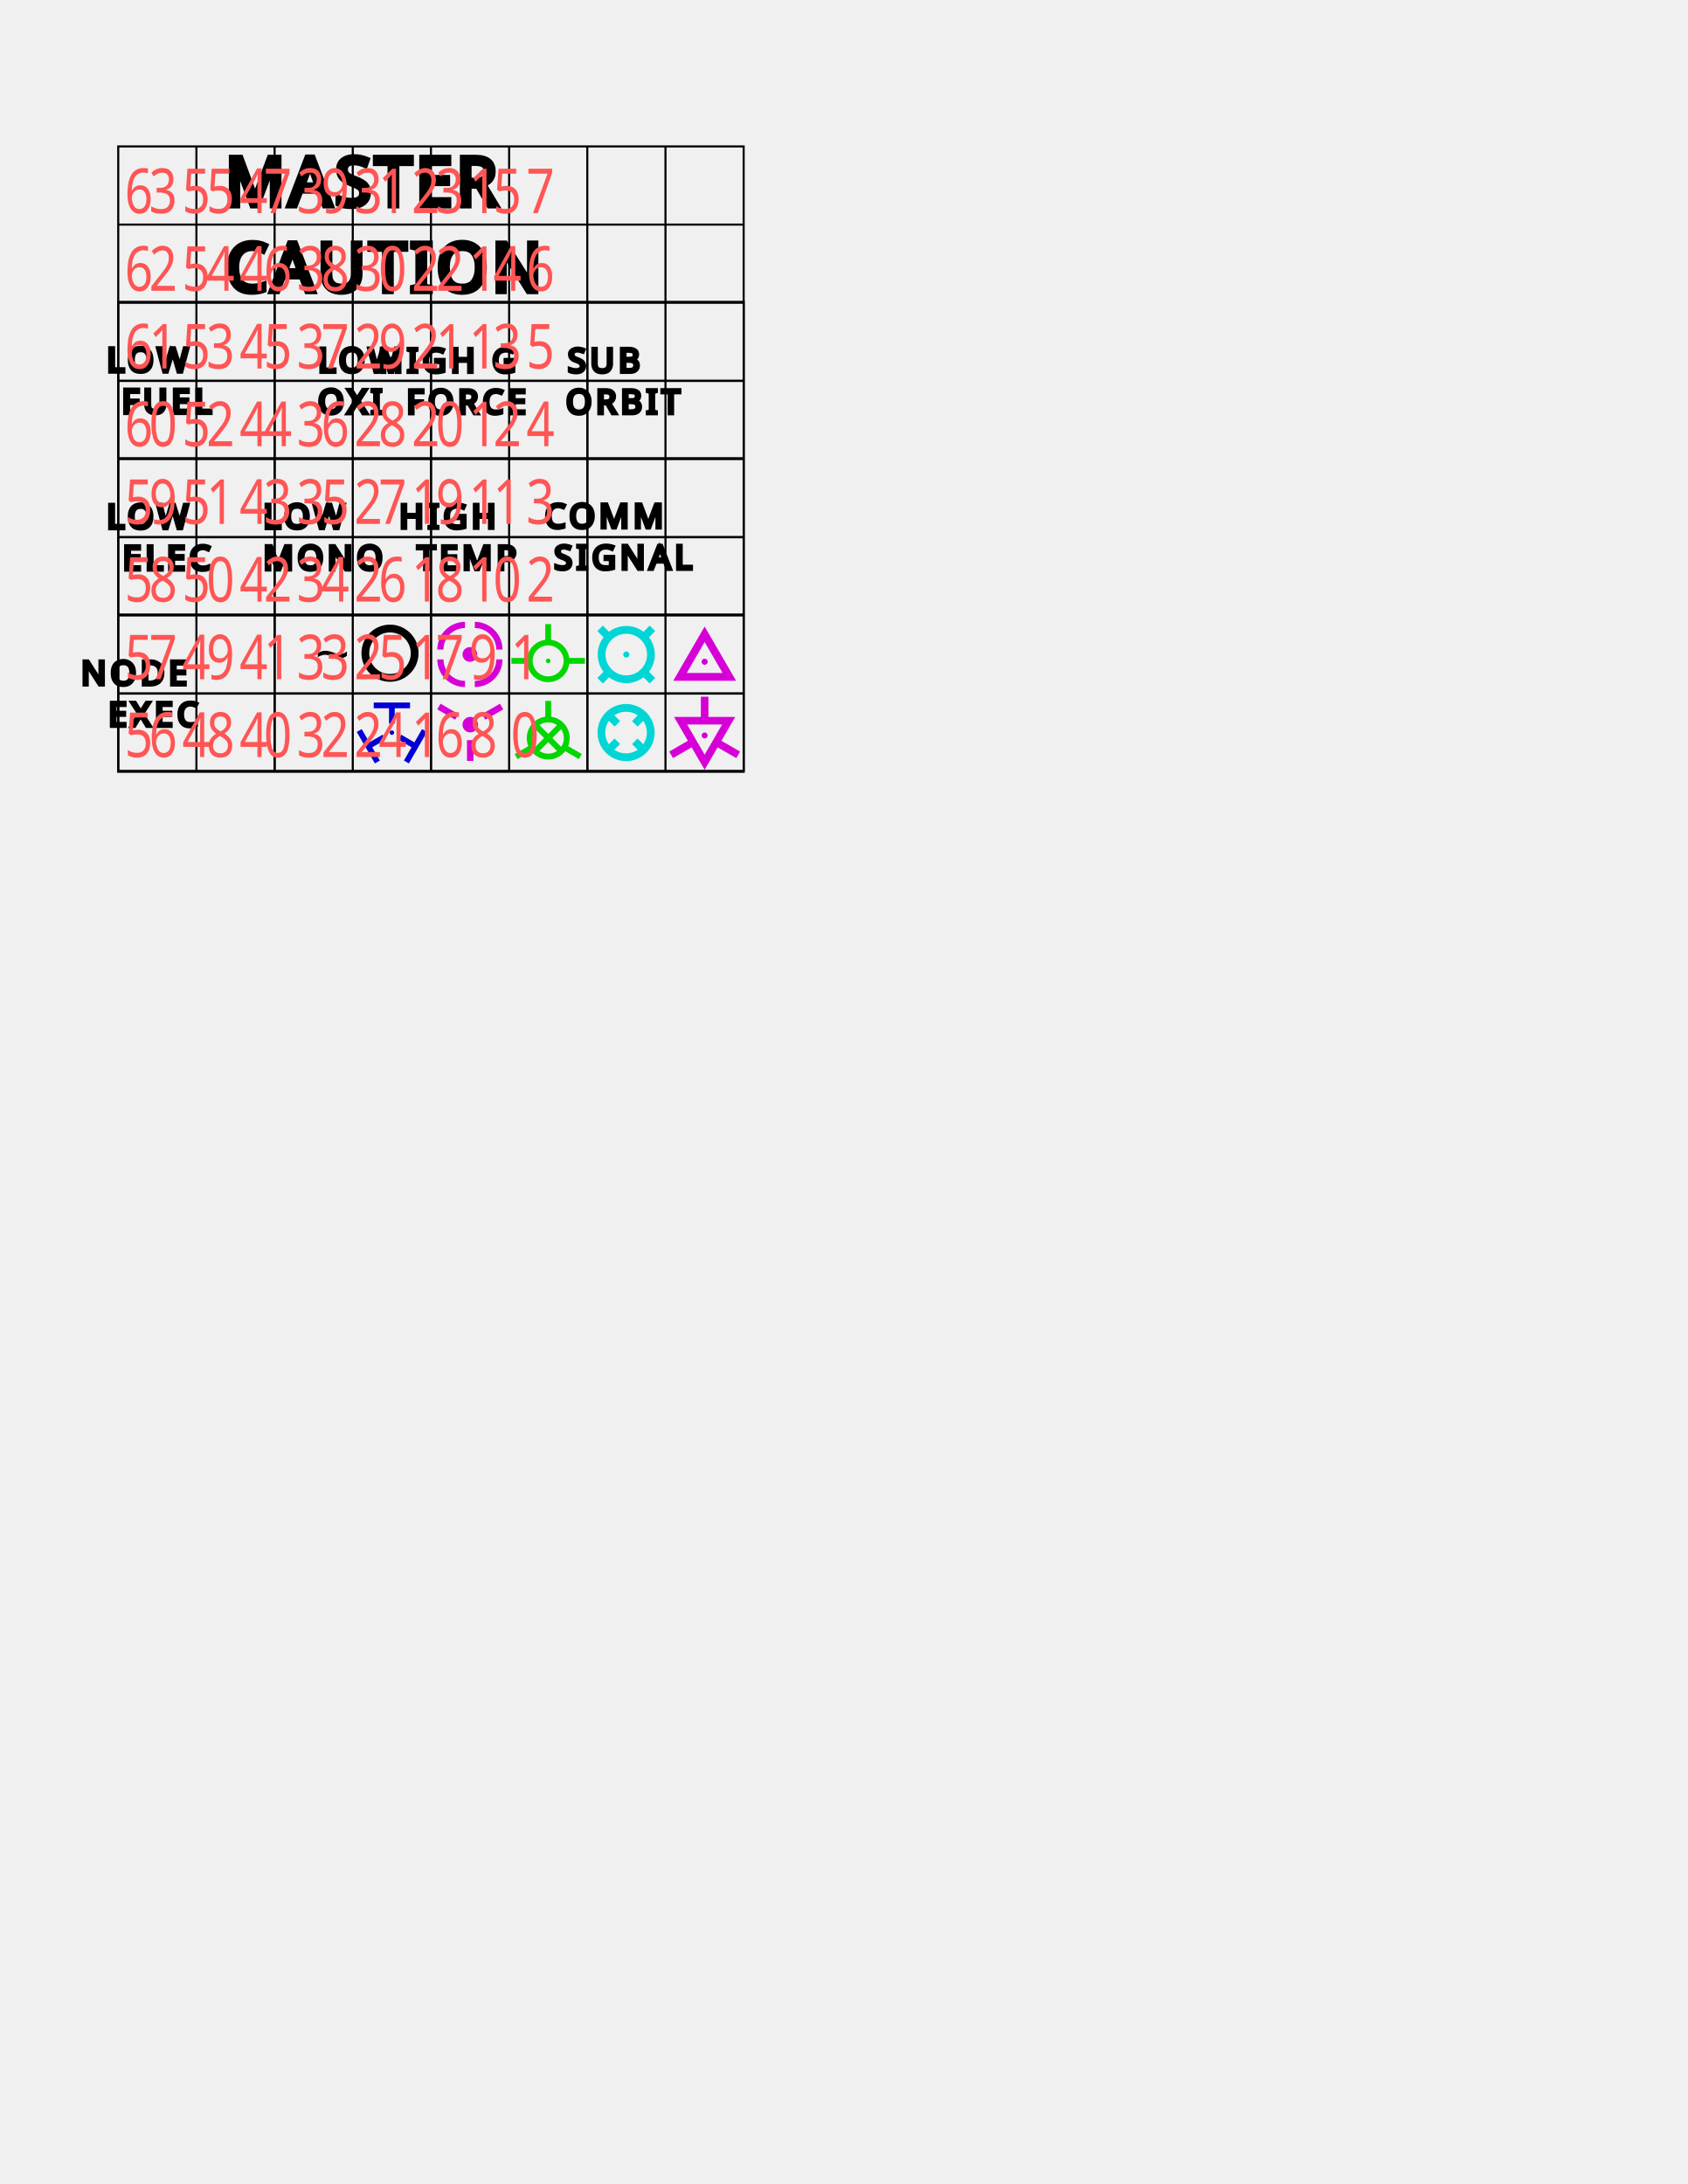
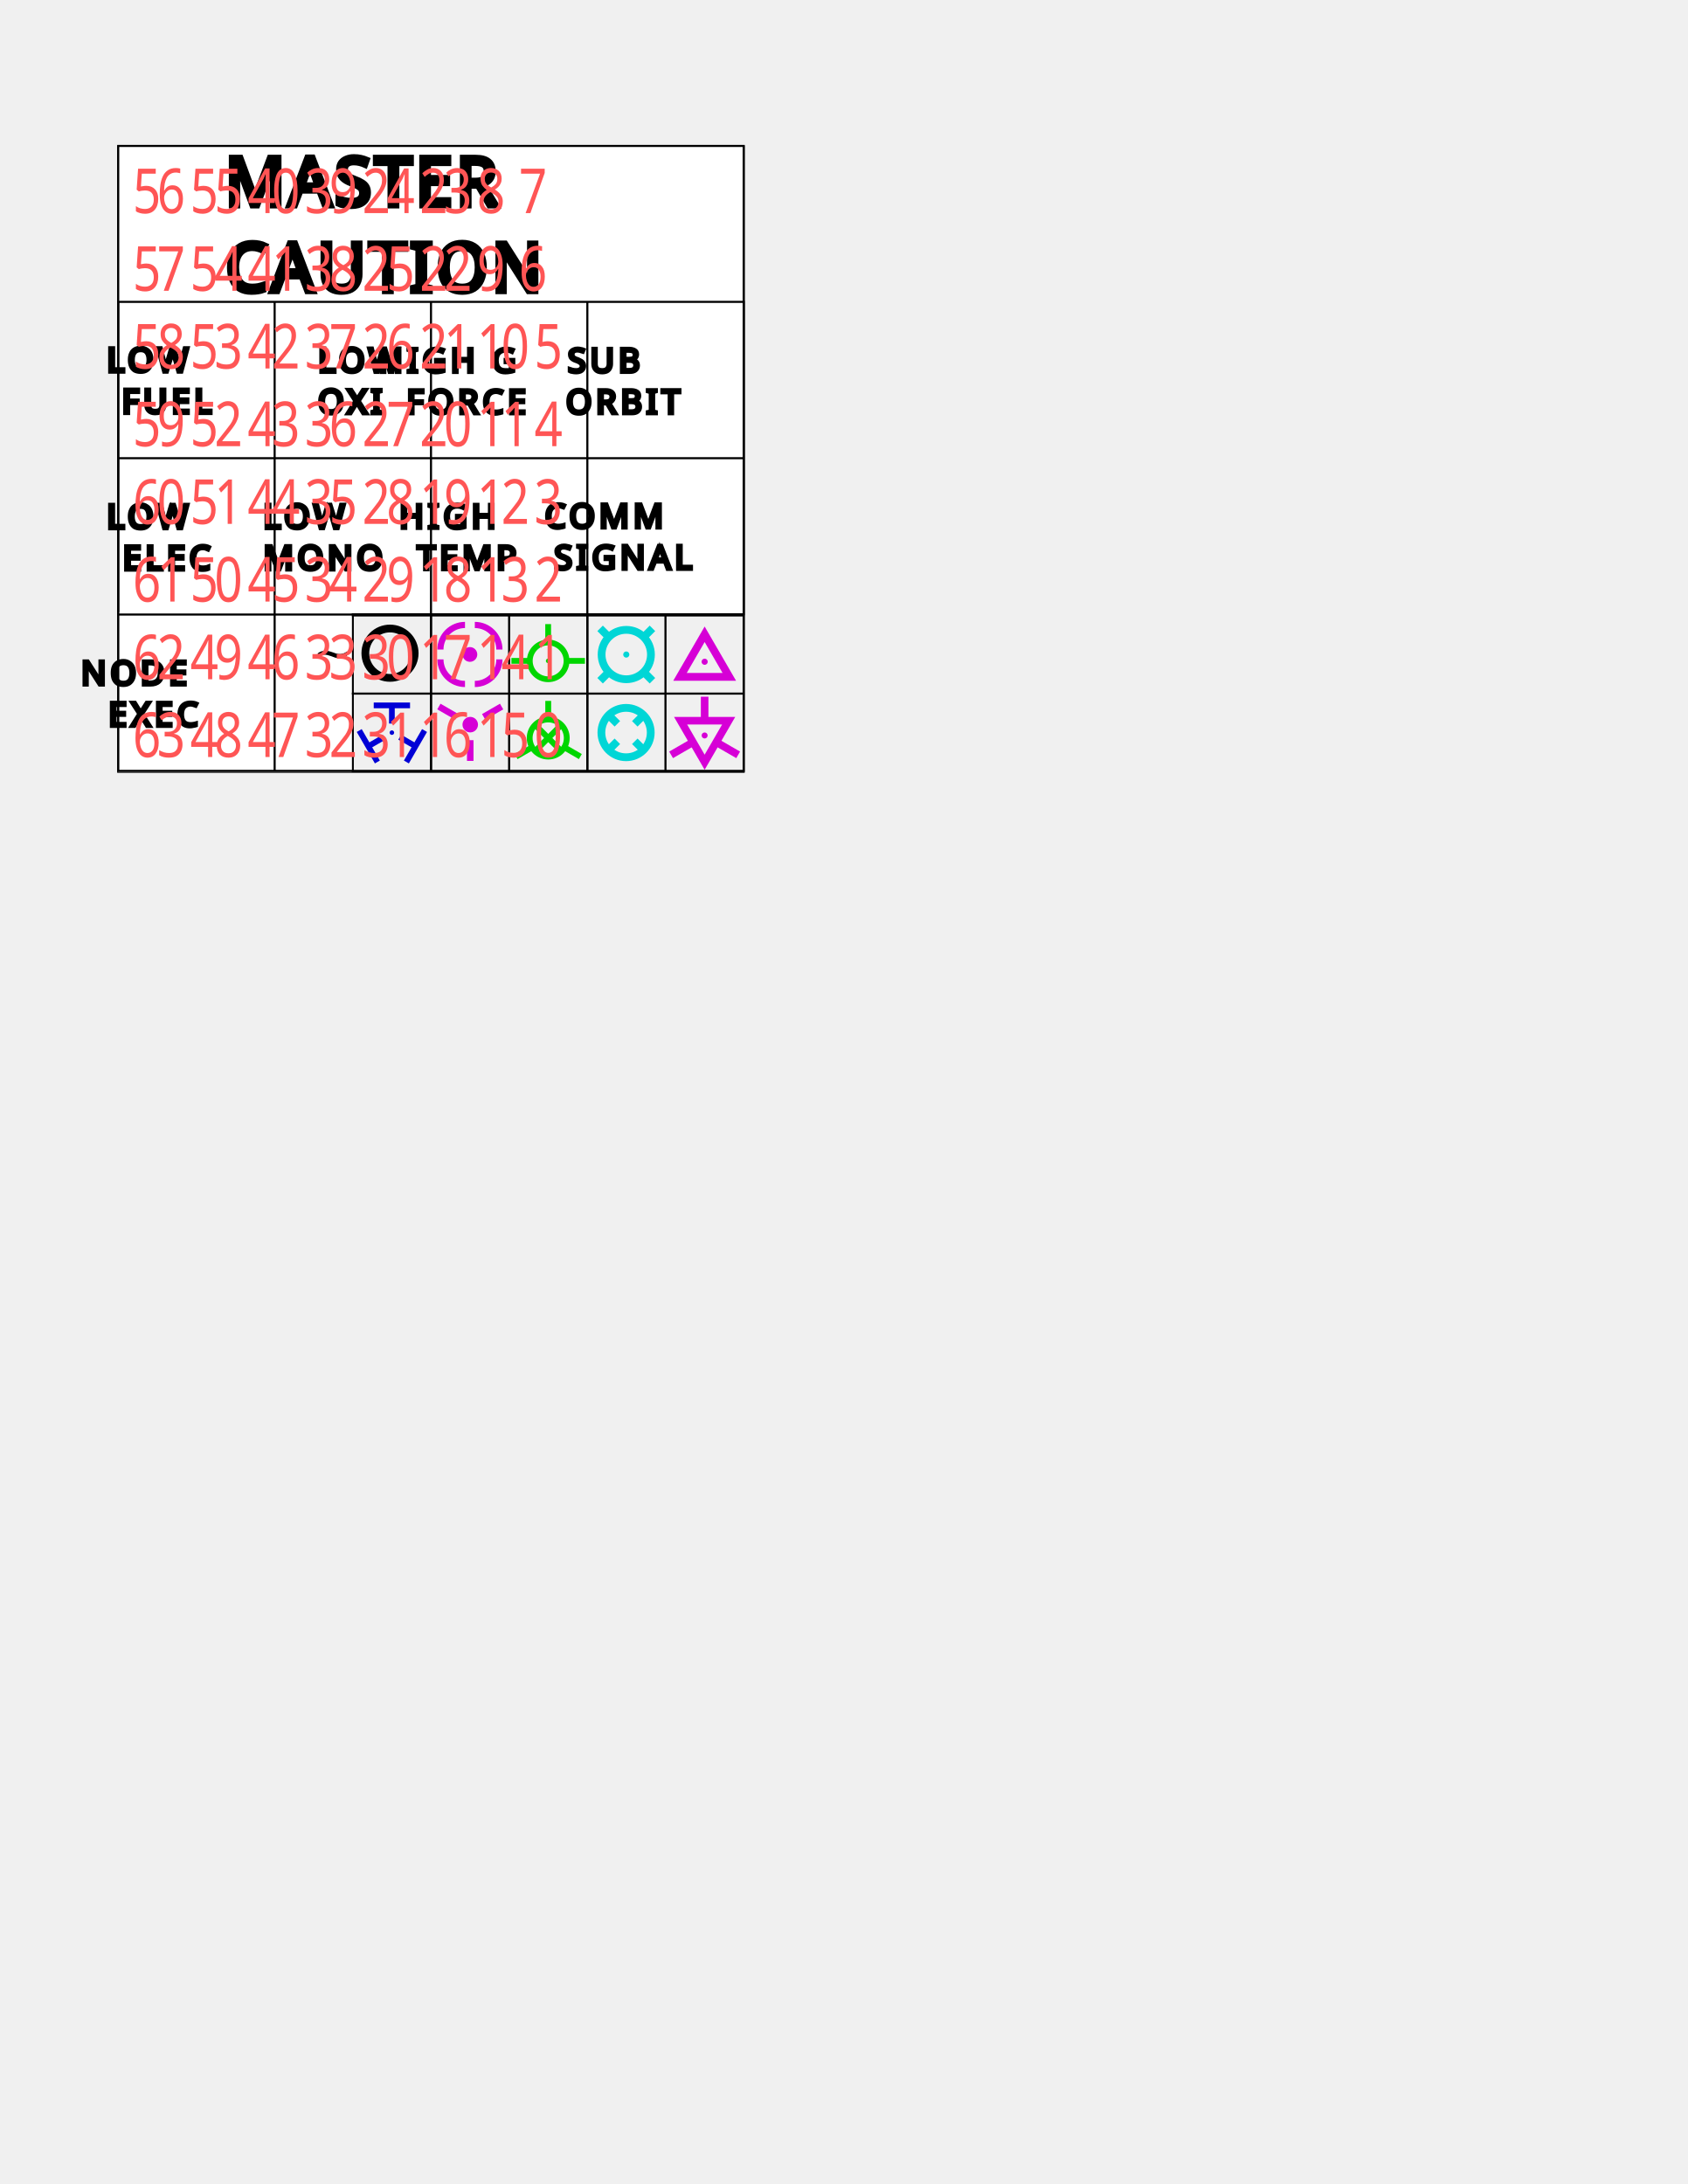
<svg xmlns="http://www.w3.org/2000/svg" xmlns:xlink="http://www.w3.org/1999/xlink" width="8.5in" height="11in" viewBox="0 0 215.9 279.4" version="1.1" id="svg8">
  <defs id="defs2">
    <rect x="57.034" y="70.601" width="151.169" height="75.723" id="rect537" />
  </defs>
  <g transform="translate(15.1243,18.7325)" id="g537" style="display:inline">
    <g id="g513" style="display:inline">
      <path style="display:inline;fill:none;stroke:#000000;stroke-width:0.265" d="M 10,0 V 80" id="path507" />
      <path style="display:inline;fill:none;stroke:#000000;stroke-width:0.265" d="M 20,0 V 80" id="path508" />
      <path style="display:inline;fill:none;stroke:#000000;stroke-width:0.265" d="M 30,0 V 80" id="path509" />
      <path style="display:inline;fill:none;stroke:#000000;stroke-width:0.265" d="M 40,0 V 80" id="path510" />
      <path style="fill:none;stroke:#000000;stroke-width:0.265" d="M 50,0 V 80" id="path511" />
      <path style="fill:none;stroke:#000000;stroke-width:0.265" d="M 60,0 V 80" id="path512" />
      <path style="display:inline;fill:none;stroke:#000000;stroke-width:0.265" d="M 70,0 V 80" id="path513" />
    </g>
    <g id="g520" style="display:inline">
      <path style="display:inline;fill:none;stroke:#000000;stroke-width:0.265" d="M 0,10 H 80" id="path514" />
      <path style="display:inline;fill:none;stroke:#000000;stroke-width:0.265" d="M 0,20 H 80" id="path515" />
      <path style="display:inline;fill:none;stroke:#000000;stroke-width:0.265" d="M 0,30 H 80" id="path516" />
      <path style="display:inline;fill:none;stroke:#000000;stroke-width:0.265" d="M 0,40 H 80" id="path517" />
      <path style="display:inline;fill:none;stroke:#000000;stroke-width:0.265" d="M 0,50 H 80" id="path518" />
      <path style="display:inline;fill:none;stroke:#000000;stroke-width:0.265" d="M 0,60 H 80" id="path519" />
      <path style="display:inline;fill:none;stroke:#000000;stroke-width:0.265" d="M 0,70 H 80" id="path520" />
    </g>
    <g id="g528" style="display:none">
      <path style="fill:none;stroke:#000000;stroke-width:0.079" d="M 5,0 V 80" id="path521" />
      <path style="fill:none;stroke:#000000;stroke-width:0.079" d="M 15,0 V 80" id="path522" />
      <path style="fill:none;stroke:#000000;stroke-width:0.079" d="M 25,0 V 80" id="path523" />
      <path style="fill:none;stroke:#000000;stroke-width:0.079" d="M 35,0 V 80" id="path524" />
      <path style="fill:none;stroke:#000000;stroke-width:0.079" d="M 45,0 V 80" id="path525" />
      <path style="fill:none;stroke:#000000;stroke-width:0.079" d="M 55,0 V 80" id="path526" />
      <path style="fill:none;stroke:#000000;stroke-width:0.079" d="M 65,0 V 80" id="path527" />
      <path style="fill:none;stroke:#000000;stroke-width:0.079" d="M 75,0 V 80" id="path528" />
    </g>
    <g id="g536" style="display:none">
      <path style="fill:none;stroke:#000000;stroke-width:0.079" d="M 0,5 H 80" id="path529" />
      <path style="fill:none;stroke:#000000;stroke-width:0.079" d="M 0,15 H 80" id="path530" />
      <path style="fill:none;stroke:#000000;stroke-width:0.079" d="M 0,25 H 80" id="path531" />
      <path style="fill:none;stroke:#000000;stroke-width:0.079" d="M 0,35 H 80" id="path532" />
      <path style="fill:none;stroke:#000000;stroke-width:0.079" d="M 0,45 H 80" id="path533" />
      <path style="fill:none;stroke:#000000;stroke-width:0.079" d="M 0,55 H 80" id="path534" />
      <path style="fill:none;stroke:#000000;stroke-width:0.079" d="M 0,65 H 80" id="path535" />
      <path style="fill:none;stroke:#000000;stroke-width:0.079" d="M 0,75 H 80" id="path536" />
    </g>
    <rect x="0" y="0" width="80" height="80" style="display:inline;fill:none;stroke:#000000;stroke-width:0.265" id="rect536" />
-     <rect style="display:none;fill:#ffffff;fill-opacity:1;stroke:#000000;stroke-width:0.265" id="rect117" width="80.005" height="59.915" x="15.121" y="18.67" transform="translate(-15.1243,-18.7325)" />
-   </g>
-   <rect style="display:none;fill:#ffffff;fill-opacity:1;stroke:none;stroke-width:0.323" id="rect118" width="29.872" height="20.445" x="15.121" y="78.301" />
+     <rect style="display:inline;fill:#ffffff;fill-opacity:1;stroke:#000000;stroke-width:0.265" id="rect117" width="80.005" height="59.915" x="15.121" y="18.67" transform="translate(-15.1243,-18.7325)" />
+   </g>
+   <rect style="display:inline;fill:#ffffff;fill-opacity:1;stroke:none;stroke-width:0.323" id="rect118" width="29.872" height="20.445" x="15.121" y="78.301" />
  <g transform="translate(15.13047,38.61777)" id="g117" style="display:inline">
    <g id="g107">
      <path style="fill:none;stroke:#000000;stroke-width:0.265" d="M 20,0 V 60" id="path105" />
      <path style="fill:none;stroke:#000000;stroke-width:0.265" d="M 40,0 V 60" id="path106" />
      <path style="fill:none;stroke:#000000;stroke-width:0.265" d="M 60,0 V 60" id="path107" />
    </g>
    <g id="g109">
      <path style="fill:none;stroke:#000000;stroke-width:0.265" d="M 0,20 H 80" id="path108" />
      <path style="fill:none;stroke:#000000;stroke-width:0.265" d="M 0,40 H 80" id="path109" />
    </g>
-     <g id="g113" style="display:inline">
+     <g id="g113" style="display:none">
      <path style="fill:none;stroke:#000000;stroke-width:0.079" d="M 10,0 V 60" id="path110" />
      <path style="fill:none;stroke:#000000;stroke-width:0.079" d="M 30,0 V 60" id="path111" />
      <path style="fill:none;stroke:#000000;stroke-width:0.079" d="M 50,0 V 60" id="path112" />
      <path style="fill:none;stroke:#000000;stroke-width:0.079" d="M 70,0 V 60" id="path113" />
    </g>
-     <g id="g116" style="display:inline">
+     <g id="g116" style="display:none">
      <path style="fill:none;stroke:#000000;stroke-width:0.079" d="M 0,10 H 80" id="path114" />
      <path style="fill:none;stroke:#000000;stroke-width:0.079" d="M 0,30 H 80" id="path115" />
      <path style="fill:none;stroke:#000000;stroke-width:0.079" d="M 0,50 H 80" id="path116" />
    </g>
    <rect x="0" y="0" width="80" height="60" style="fill:none;stroke:#000000;stroke-width:0.265" id="rect116" />
  </g>
  <g id="layer1" transform="translate(0,-17.6)" style="display:inline">
    <g id="g4575" transform="matrix(0.5878923,0,0,0.5878923,65.41512,97.44245)" style="stroke-width:1.26;stroke-miterlimit:4;stroke-dasharray:none">
      <circle id="circle4551" style="fill:#00d600;stroke:none;stroke-width:1.26;stroke-miterlimit:4;stroke-dasharray:none" r="0.5" cy="8" cx="8" />
      <circle id="circle4553" r="4" cy="8" cx="8" style="fill:none;stroke:#00d600;stroke-width:1.26;stroke-miterlimit:4;stroke-dasharray:none" />
      <path id="path4555" d="M 0,8 H 4" style="fill:none;stroke:#00d600;stroke-width:1.26;stroke-miterlimit:4;stroke-dasharray:none" />
      <path id="path4557" d="m 12,8 h 4" style="fill:none;stroke:#00d600;stroke-width:1.26;stroke-miterlimit:4;stroke-dasharray:none" />
      <path id="path4559" d="M 8,0 V 4" style="fill:none;stroke:#00d600;stroke-width:1.26;stroke-miterlimit:4;stroke-dasharray:none" />
    </g>
    <g id="g4604" transform="matrix(0.5930311,0,0,0.5935827,65.38159,107.2658)" style="stroke-width:1.26;stroke-miterlimit:4;stroke-dasharray:none">
      <circle id="circle4579" r="4" cy="8" cx="8" style="fill:none;stroke:#00d600;stroke-width:1.26;stroke-miterlimit:4;stroke-dasharray:none" />
      <path id="l" d="M 8,0 V 4" style="fill:none;stroke:#00d600;stroke-width:1.26;stroke-miterlimit:4;stroke-dasharray:none" />
      <use id="use4582" transform="rotate(120,8,8)" xlink:href="#l" x="0" y="0" width="100%" height="100%" style="stroke-width:1.26;stroke-miterlimit:4;stroke-dasharray:none" />
      <use id="use4584" transform="rotate(-120,8,8)" xlink:href="#l" x="0" y="0" width="100%" height="100%" style="stroke-width:1.26;stroke-miterlimit:4;stroke-dasharray:none" />
      <path transform="rotate(-45,8,8)" style="fill:none;stroke:#00d600;stroke-width:1.26;stroke-miterlimit:4;stroke-dasharray:none" id="c" d="m 4,8 h 8" />
      <use id="use4587" transform="rotate(-90,8,8)" xlink:href="#c" x="0" y="0" width="100%" height="100%" style="stroke-width:1.26;stroke-miterlimit:4;stroke-dasharray:none" />
    </g>
    <g id="g4631" transform="matrix(0.7680349,0,0,0.7687494,83.989,105.5389)" style="stroke-width:1.26;stroke-miterlimit:4;stroke-dasharray:none">
      <circle id="circle4608" style="fill:#d600d6;stroke:none;stroke-width:1.26;stroke-miterlimit:4;stroke-dasharray:none" r="0.5" cy="8" cx="8" />
      <path id="path4610" d="m 4,5.55 h 8 l -4,6.9 z" style="fill:none;stroke:#d600d6;stroke-width:1.26;stroke-miterlimit:4;stroke-dasharray:none" />
      <path id="l-8" d="m 8,1.55 v 4" style="fill:none;stroke:#d600d6;stroke-width:1.26;stroke-miterlimit:4;stroke-dasharray:none" />
      <use id="use4613" transform="rotate(120,8,8)" xlink:href="#l-8" x="0" y="0" width="100%" height="100%" style="stroke-width:1.26;stroke-miterlimit:4;stroke-dasharray:none" />
      <use id="use4615" transform="rotate(-120,8,8)" xlink:href="#l-8" x="0" y="0" width="100%" height="100%" style="stroke-width:1.26;stroke-miterlimit:4;stroke-dasharray:none" />
    </g>
    <g id="g4650" transform="matrix(0.7890377,0,0,0.7897717,83.82262,95.93944)" style="stroke-width:1.26;stroke-miterlimit:4;stroke-dasharray:none">
      <circle id="circle4635" style="fill:#d600d6;stroke:none;stroke-width:1.26;stroke-miterlimit:4;stroke-dasharray:none" r="0.5" cy="8" cx="8" />
      <path id="path4637" d="m 8,3.55 -4,6.9 h 8 z" style="fill:none;stroke:#d600d6;stroke-width:1.26;stroke-miterlimit:4;stroke-dasharray:none" />
    </g>
    <g id="g4677" transform="matrix(0.7890377,0,0,0.7897717,73.77109,104.9981)" style="stroke-width:1.26;stroke-miterlimit:4;stroke-dasharray:none">
      <circle id="circle4654" r="4" cy="8" cx="8" style="fill:none;stroke:#00d6d6;stroke-width:1.26;stroke-miterlimit:4;stroke-dasharray:none" />
      <path transform="rotate(45,8,8)" id="l-7" d="M 8,4 V 6" style="fill:none;stroke:#00d6d6;stroke-width:1.26;stroke-miterlimit:4;stroke-dasharray:none" />
      <use id="use4657" transform="rotate(90,8,8)" xlink:href="#l-7" x="0" y="0" width="100%" height="100%" style="stroke-width:1.26;stroke-miterlimit:4;stroke-dasharray:none" />
      <use id="use4659" transform="rotate(180,8,8)" xlink:href="#l-7" x="0" y="0" width="100%" height="100%" style="stroke-width:1.26;stroke-miterlimit:4;stroke-dasharray:none" />
      <use id="use4661" transform="rotate(-90,8,8)" xlink:href="#l-7" x="0" y="0" width="100%" height="100%" style="stroke-width:1.26;stroke-miterlimit:4;stroke-dasharray:none" />
    </g>
    <g id="g4707" transform="matrix(0.7890377,0,0,0.7897717,73.79761,95.01819)" style="stroke-width:1.26;stroke-miterlimit:4;stroke-dasharray:none">
      <circle id="circle4681" style="fill:#00d6d6;stroke:none;stroke-width:1.26;stroke-miterlimit:4;stroke-dasharray:none" r="0.5" cy="8" cx="8" />
      <circle id="circle4683" r="4" cy="8" cx="8" style="fill:none;stroke:#00d6d6;stroke-width:1.26;stroke-miterlimit:4;stroke-dasharray:none" />
      <path transform="rotate(45,8,8)" id="l-2" d="M 8,4 V 2" style="fill:none;stroke:#00d6d6;stroke-width:1.26;stroke-miterlimit:4;stroke-dasharray:none" />
      <use id="use4686" transform="rotate(90,8,8)" xlink:href="#l-2" x="0" y="0" width="100%" height="100%" style="stroke-width:1.26;stroke-miterlimit:4;stroke-dasharray:none" />
      <use id="use4688" transform="rotate(180,8,8)" xlink:href="#l-2" x="0" y="0" width="100%" height="100%" style="stroke-width:1.26;stroke-miterlimit:4;stroke-dasharray:none" />
      <use id="use4690" transform="rotate(-90,8,8)" xlink:href="#l-2" x="0" y="0" width="100%" height="100%" style="stroke-width:1.26;stroke-miterlimit:4;stroke-dasharray:none" />
    </g>
    <g id="g4723" transform="matrix(0.6288649,0,0,0.6288649,55.07693,96.29343)" style="stroke-width:1.26;stroke-miterlimit:4;stroke-dasharray:none">
      <path id="path4709" style="fill:none;stroke:#d600d6;stroke-width:1.26;stroke-miterlimit:4;stroke-dasharray:none" d="m 9,2 a 5,5 0 0 1 5,5 m 0,2 A 5,5 0 0 1 9,14 M 7,14 A 5,5 0 0 1 2,9 M 2,7 A 5,5 0 0 1 7,2" />
      <circle id="circle4711" style="fill:#d600d6;stroke:none;stroke-width:1.26;stroke-miterlimit:4;stroke-dasharray:none" r="1.5" cy="8" cx="8" />
    </g>
    <g id="g4744" transform="matrix(0.6616382,0,0,0.6622536,54.85767,105.0065)" style="stroke-width:1.26;stroke-miterlimit:4;stroke-dasharray:none">
      <path style="fill:none;stroke:#d600d6;stroke-width:1.26;stroke-miterlimit:4;stroke-dasharray:none" id="l-5" d="m 8,11 v 4" />
      <use id="use4726" transform="rotate(120,8,8)" xlink:href="#l-5" x="0" y="0" width="100%" height="100%" style="stroke-width:1.26;stroke-miterlimit:4;stroke-dasharray:none" />
      <use id="use4728" transform="rotate(-120,8,8)" xlink:href="#l-5" x="0" y="0" width="100%" height="100%" style="stroke-width:1.26;stroke-miterlimit:4;stroke-dasharray:none" />
      <circle id="circle4730" style="fill:#d600d6;stroke:none;stroke-width:1.26;stroke-miterlimit:4;stroke-dasharray:none" r="1.5" cy="8" cx="8" />
    </g>
    <g id="g4774" transform="matrix(0.5804301,0,0,0.58097,45.48416,106.6783)" style="stroke-width:1.26;stroke-miterlimit:4;stroke-dasharray:none">
      <circle id="circle4748" style="fill:#0000d6;stroke:none;stroke-width:1.26;stroke-miterlimit:4;stroke-dasharray:none" r="0.5" cy="8" cx="8" />
      <g id="p" style="stroke-width:1.26;stroke-miterlimit:4;stroke-dasharray:none">
        <path id="path4750" d="m 4,2 h 8" style="fill:none;stroke:#0000d6;stroke-width:1.26;stroke-miterlimit:4;stroke-dasharray:none" />
        <path id="path4752" style="fill:none;stroke:#0000d6;stroke-width:1.26;stroke-miterlimit:4;stroke-dasharray:none" d="M 8,2 V 6" />
      </g>
      <use id="use4755" transform="rotate(120,8,8)" xlink:href="#p" x="0" y="0" width="100%" height="100%" style="stroke-width:1.26;stroke-miterlimit:4;stroke-dasharray:none" />
      <use id="use4757" transform="rotate(-120,8,8)" xlink:href="#p" x="0" y="0" width="100%" height="100%" style="stroke-width:1.26;stroke-miterlimit:4;stroke-dasharray:none" />
    </g>
    <g id="g4841" transform="matrix(2.98219,0,0,2.984964,-243.8255,-162.2948)" style="stroke-width:0.333;stroke-miterlimit:4;stroke-dasharray:none">
      <circle id="circle4654-0" r="1.058" cy="88.262" cx="98.489" style="fill:none;stroke:#000000;stroke-width:0.333;stroke-miterlimit:4;stroke-dasharray:none" />
      <text id="text4836" y="89.156" x="98.488" style="font-style:normal;font-variant:normal;font-weight:normal;font-stretch:normal;font-size:2.537px;line-height:125%;font-family:Arial;-inkscape-font-specification:'Arial, Normal';font-variant-ligatures:normal;font-variant-caps:normal;font-variant-numeric:normal;font-feature-settings:normal;text-align:center;letter-spacing:0px;word-spacing:0px;writing-mode:lr-tb;text-anchor:middle;fill:#000000;fill-opacity:1;stroke:none;stroke-width:0.333;stroke-linecap:butt;stroke-linejoin:miter;stroke-miterlimit:4;stroke-dasharray:none;stroke-opacity:1" xml:space="preserve">
        <tspan style="stroke-width:0.333;stroke-miterlimit:4;stroke-dasharray:none" y="89.156" x="98.488" id="tspan4834">~</tspan>
      </text>
    </g>
    <text xml:space="preserve" transform="matrix(0.2645833,0,0,0.2645833,0,17.6)" id="text537" style="letter-spacing:2px;writing-mode:lr-tb;direction:ltr;white-space:pre;shape-inside:url(#rect537);display:inline;fill:none;stroke:#000000;stroke-opacity:1" />
    <text xml:space="preserve" style="font-size:8.467px;text-align:center;letter-spacing:0.529px;writing-mode:lr-tb;direction:ltr;text-anchor:middle;fill:#000000;fill-opacity:1;stroke:#000000;stroke-width:0.762;stroke-opacity:1" x="55.604" y="43.517" id="text538" transform="scale(0.9916521,1.008418)">
      <tspan id="tspan538" style="font-style:normal;font-variant:normal;font-weight:normal;font-stretch:normal;font-size:8.467px;font-family:'Fira Code';-inkscape-font-specification:'Fira Code';letter-spacing:0.529px;fill:#000000;fill-opacity:1;stroke-width:0.762" x="55.604" y="43.517">MASTER</tspan>
      <tspan style="font-style:normal;font-variant:normal;font-weight:normal;font-stretch:normal;font-size:8.467px;font-family:'Fira Code';-inkscape-font-specification:'Fira Code';letter-spacing:0.529px;fill:#000000;fill-opacity:1;stroke-width:0.762" x="55.869" y="54.395" id="tspan539">CAUTION</tspan>
    </text>
    <text xml:space="preserve" style="font-style:normal;font-variant:normal;font-weight:normal;font-stretch:normal;font-size:2.215px;font-family:'Fira Code';-inkscape-font-specification:'Fira Code';letter-spacing:0.277px;writing-mode:lr-tb;direction:ltr;white-space:pre;inline-size:20.179;display:inline;fill:#000000;fill-opacity:1;stroke:#000000;stroke-width:0.265;stroke-opacity:1" x="15.603" y="57.304" id="text540" transform="matrix(1.910992,0,0,1.910992,10.86558,-44.31922)">
      <tspan x="15.603" y="57.304" id="tspan2">LOW
</tspan>
      <tspan x="15.603" y="60.073" id="tspan20">OXI</tspan>
    </text>
    <text xml:space="preserve" style="font-style:normal;font-variant:normal;font-weight:normal;font-stretch:normal;font-size:2.215px;font-family:'Fira Code';-inkscape-font-specification:'Fira Code';text-align:center;letter-spacing:0.277px;writing-mode:lr-tb;direction:ltr;text-anchor:middle;white-space:pre;inline-size:20.179;display:inline;fill:#000000;fill-opacity:1;stroke:#000000;stroke-width:0.265;stroke-opacity:1" x="25.693" y="57.304" id="text540-1" transform="matrix(1.910992,0,0,1.910992,-3.973303,-24.33182)">
      <tspan x="25.693" y="57.304" id="tspan21">LOW
</tspan>
      <tspan x="25.693" y="60.073" id="tspan22">MONO</tspan>
    </text>
    <text xml:space="preserve" style="font-style:normal;font-variant:normal;font-weight:normal;font-stretch:normal;font-size:2.215px;font-family:'Fira Code';-inkscape-font-specification:'Fira Code';text-align:center;letter-spacing:0.277px;writing-mode:lr-tb;direction:ltr;text-anchor:middle;white-space:pre;inline-size:20.179;display:inline;fill:#000000;fill-opacity:1;stroke:#000000;stroke-width:0.265;stroke-opacity:1" x="25.693" y="57.304" id="text540-5" transform="matrix(1.910992,0,0,1.910992,-23.98087,-24.31538)">
      <tspan x="25.693" y="57.304" id="tspan23">LOW
</tspan>
      <tspan x="25.693" y="60.073" id="tspan24">ELEC</tspan>
    </text>
    <text xml:space="preserve" style="font-style:normal;font-variant:normal;font-weight:normal;font-stretch:normal;font-size:2.215px;font-family:'Fira Code';-inkscape-font-specification:'Fira Code';text-align:center;letter-spacing:0.277px;writing-mode:lr-tb;direction:ltr;text-anchor:middle;white-space:pre;inline-size:20.179;display:inline;fill:#000000;fill-opacity:1;stroke:#000000;stroke-width:0.265;stroke-opacity:1" x="25.693" y="57.304" id="text540-7" transform="matrix(1.910992,0,0,1.910992,-23.97463,-44.35418)">
      <tspan x="25.693" y="57.304" id="tspan25">LOW
</tspan>
      <tspan x="25.693" y="60.073" id="tspan26">FUEL</tspan>
    </text>
    <g id="layer1-7" transform="matrix(1.179895,0,0,1.179895,6.424504,-6.521137)" style="fill:#000000;fill-opacity:1">
      <text xml:space="preserve" style="font-style:normal;font-variant:normal;font-weight:normal;font-stretch:normal;font-size:2.469px;font-family:'Fira Code';-inkscape-font-specification:'Fira Code';text-align:center;letter-spacing:0.309px;writing-mode:lr-tb;direction:ltr;text-anchor:middle;white-space:pre;inline-size:20.179;display:inline;fill:#000000;fill-opacity:1;stroke:#000000;stroke-width:0.265;stroke-opacity:1" x="25.693" y="57.304" id="text540-3" transform="matrix(1.453393,0,0,1.453393,12.37308,-22.48479)">
        <tspan x="25.693" y="57.304" id="tspan27">HIGH G
</tspan>
        <tspan x="25.693" y="60.389" id="tspan28">FORCE</tspan>
      </text>
    </g>
    <g id="layer1-7-3" transform="matrix(1.179895,0,0,1.179895,3.03662,10.87216)" style="fill:#000000;fill-opacity:1">
      <text xml:space="preserve" style="font-style:normal;font-variant:normal;font-weight:normal;font-stretch:normal;font-size:2.469px;font-family:'Fira Code';-inkscape-font-specification:'Fira Code';text-align:center;letter-spacing:0.309px;writing-mode:lr-tb;direction:ltr;text-anchor:middle;white-space:pre;inline-size:20.179;display:inline;fill:#000000;fill-opacity:1;stroke:#000000;stroke-width:0.265;stroke-opacity:1" x="25.693" y="57.304" id="text540-3-9" transform="matrix(1.453393,0,0,1.453393,15.29109,-20.31181)">
        <tspan x="25.693" y="57.304" id="tspan29">HIGH
</tspan>
        <tspan x="25.693" y="60.389" id="tspan30">TEMP</tspan>
      </text>
    </g>
    <g id="layer1-7-9" transform="matrix(1.179895,0,0,1.179895,26.54585,-9.23732)" style="fill:#000000;fill-opacity:1">
      <text xml:space="preserve" style="font-style:normal;font-variant:normal;font-weight:normal;font-stretch:normal;font-size:2.469px;font-family:'Fira Code';-inkscape-font-specification:'Fira Code';text-align:center;letter-spacing:0.309px;writing-mode:lr-tb;direction:ltr;text-anchor:middle;white-space:pre;inline-size:20.179;display:inline;fill:#000000;fill-opacity:1;stroke:#000000;stroke-width:0.265;stroke-opacity:1" x="25.693" y="57.304" id="text540-3-3" transform="matrix(1.453393,0,0,1.453393,12.311,-20.18764)">
        <tspan x="25.693" y="57.304" id="tspan31">SUB
</tspan>
        <tspan x="25.693" y="60.389" id="tspan32">ORBIT</tspan>
      </text>
    </g>
    <g id="layer1-7-8" transform="matrix(1.179895,0,0,1.179895,34.76492,-32.13987)" style="fill:#000000;fill-opacity:1">
      <text xml:space="preserve" style="font-style:normal;font-variant:normal;font-weight:normal;font-stretch:normal;font-size:2.469px;font-family:'Fira Code';-inkscape-font-specification:'Fira Code';text-align:center;letter-spacing:0.309px;writing-mode:lr-tb;direction:ltr;text-anchor:middle;white-space:pre;inline-size:20.179;display:inline;fill:#000000;fill-opacity:1;stroke:#000000;stroke-width:0.265;stroke-opacity:1" x="25.693" y="57.304" id="text540-3-5" transform="matrix(1.453393,0,0,1.453393,5.357451,16.09791)">
        <tspan x="25.693" y="57.304" id="tspan33">COMM
</tspan>
        <tspan x="25.693" y="60.389" id="tspan34">SIGNAL</tspan>
      </text>
      <text xml:space="preserve" style="font-style:normal;font-variant:normal;font-weight:normal;font-stretch:normal;font-size:2.469px;font-family:'Fira Code';-inkscape-font-specification:'Fira Code';text-align:center;letter-spacing:0.309px;writing-mode:lr-tb;direction:ltr;text-anchor:middle;white-space:pre;inline-size:20.179;display:inline;fill:#000000;fill-opacity:1;stroke:#000000;stroke-width:0.265;stroke-opacity:1" x="25.693" y="57.304" id="text540-3-5-6" transform="matrix(1.453393,0,0,1.453393,-45.58582,33.12094)">
        <tspan x="25.693" y="57.304" id="tspan35">NODE
</tspan>
        <tspan x="25.693" y="60.389" id="tspan36">EXEC</tspan>
      </text>
    </g>
  </g>
-   <g id="layer2">
-     <text xml:space="preserve" style="font-style:normal;font-variant:normal;font-weight:normal;font-stretch:normal;font-size:7.094px;font-family:'Fira Code';-inkscape-font-specification:'Fira Code';letter-spacing:-0.579px;writing-mode:lr-tb;direction:ltr;fill:#ff5555;fill-opacity:1;stroke:none;stroke-width:0.296" x="17.888" y="24.316" id="text118" transform="scale(0.8920543,1.121008)">
-       <tspan style="font-size:7.094px;letter-spacing:-0.579px;fill:#ff5555;stroke-width:0.296" x="17.888" y="24.316" id="tspan124" dy="0">63	55	47	39	31	23	15	7</tspan>
-       <tspan style="font-size:7.094px;letter-spacing:-0.579px;fill:#ff5555;stroke-width:0.296" x="17.888" y="33.184" id="tspan130">62	54	46	38	30	22	14	6</tspan>
-       <tspan style="font-size:7.094px;letter-spacing:-0.579px;fill:#ff5555;stroke-width:0.296" x="17.888" y="42.051" id="tspan131">61	53	45	37	29	21	13	5</tspan>
-       <tspan style="font-size:7.094px;letter-spacing:-0.579px;fill:#ff5555;stroke-width:0.296" x="17.888" y="50.918" id="tspan132">60	52	44	36	28	20	12	4</tspan>
-       <tspan style="font-size:7.094px;letter-spacing:-0.579px;fill:#ff5555;stroke-width:0.296" x="17.888" y="59.785" id="tspan133">59	51	43	35	27	19	11	3</tspan>
-       <tspan style="font-size:7.094px;letter-spacing:-0.579px;fill:#ff5555;stroke-width:0.296" x="17.888" y="68.653" id="tspan134">58	50	42	34	26	18	10	2</tspan>
-       <tspan style="font-size:7.094px;letter-spacing:-0.579px;fill:#ff5555;stroke-width:0.296" x="17.888" y="77.52" id="tspan135">57	49	41	33	25	17	9	 1</tspan>
-       <tspan style="font-size:7.094px;letter-spacing:-0.579px;fill:#ff5555;stroke-width:0.296" x="17.888" y="86.387" id="tspan136">56	48	40	32	24	16	8	 0</tspan>
+   <g id="layer2" style="display:inline">
+     <text xml:space="preserve" style="font-style:normal;font-variant:normal;font-weight:normal;font-stretch:normal;font-size:7.094px;font-family:'Fira Code';-inkscape-font-specification:'Fira Code';letter-spacing:-0.579px;writing-mode:lr-tb;direction:ltr;display:inline;fill:#ff5555;fill-opacity:1;stroke:none;stroke-width:0.296" x="19.036" y="24.316" id="text118" transform="scale(0.8920543,1.121008)">
+       <tspan style="font-size:7.094px;letter-spacing:-0.579px;fill:#ff5555;stroke-width:0.296" x="19.036" y="24.316" id="tspan136">56	55	40	39	24	23	8	 7</tspan>
+       <tspan style="font-size:7.094px;letter-spacing:-0.579px;fill:#ff5555;stroke-width:0.296" x="19.036" y="33.184" id="tspan143">57	54	41	38	25	22	9	 6</tspan>
+       <tspan style="font-size:7.094px;letter-spacing:-0.579px;fill:#ff5555;stroke-width:0.296" x="19.036" y="42.051" id="tspan144">58	53	42	37	26	21	10	5</tspan>
+       <tspan style="font-size:7.094px;letter-spacing:-0.579px;fill:#ff5555;stroke-width:0.296" x="19.036" y="50.918" id="tspan145">59	52	43	36	27	20	11	4</tspan>
+       <tspan style="font-size:7.094px;letter-spacing:-0.579px;fill:#ff5555;stroke-width:0.296" x="19.036" y="59.785" id="tspan146">60	51	44	35	28	19	12	3</tspan>
+       <tspan style="font-size:7.094px;letter-spacing:-0.579px;fill:#ff5555;stroke-width:0.296" x="19.036" y="68.653" id="tspan147">61	50	45	34	29	18	13	2</tspan>
+       <tspan style="font-size:7.094px;letter-spacing:-0.579px;fill:#ff5555;stroke-width:0.296" x="19.036" y="77.52" id="tspan148">62	49	46	33	30	17	14	1</tspan>
+       <tspan style="font-size:7.094px;letter-spacing:-0.579px;fill:#ff5555;stroke-width:0.296" x="19.036" y="86.387" id="tspan149">63	48	47	32	31	16	15	0</tspan>
+       <tspan style="font-size:7.094px;letter-spacing:-0.579px;fill:#ff5555;stroke-width:0.296" x="19.036" y="95.254" id="tspan150" />
    </text>
  </g>
  <style id="style4549" type="text/css">
      path, circle {
         fill:none;
         stroke-width:1;
         stroke:#00D600;
      }
    </style>
  <style id="style4577" type="text/css">
      path, circle {
         fill:none;
         stroke-width:1;
         stroke:#00D600;
      }
    </style>
  <style id="style4606" type="text/css">
      path, circle {
         fill:none;
         stroke-width:1;
         stroke:#D600D6;
      }
    </style>
  <style id="style4633" type="text/css">
      path, circle {
         fill:none;
         stroke-width:1;
         stroke:#D600D6;
      }
    </style>
  <style id="style4652" type="text/css">
      path, circle {
         fill:none;
         stroke-width:1;
         stroke:#00D6D6;
      }
    </style>
  <style id="style4679" type="text/css">
      path, circle {
         fill:none;
         stroke-width:1;
         stroke:#00D6D6;
      }
    </style>
  <style id="style4746" type="text/css">
      path, circle {
         fill:none;
         stroke-width:1;
         stroke:#0000D6;
      }
    </style>
</svg>
